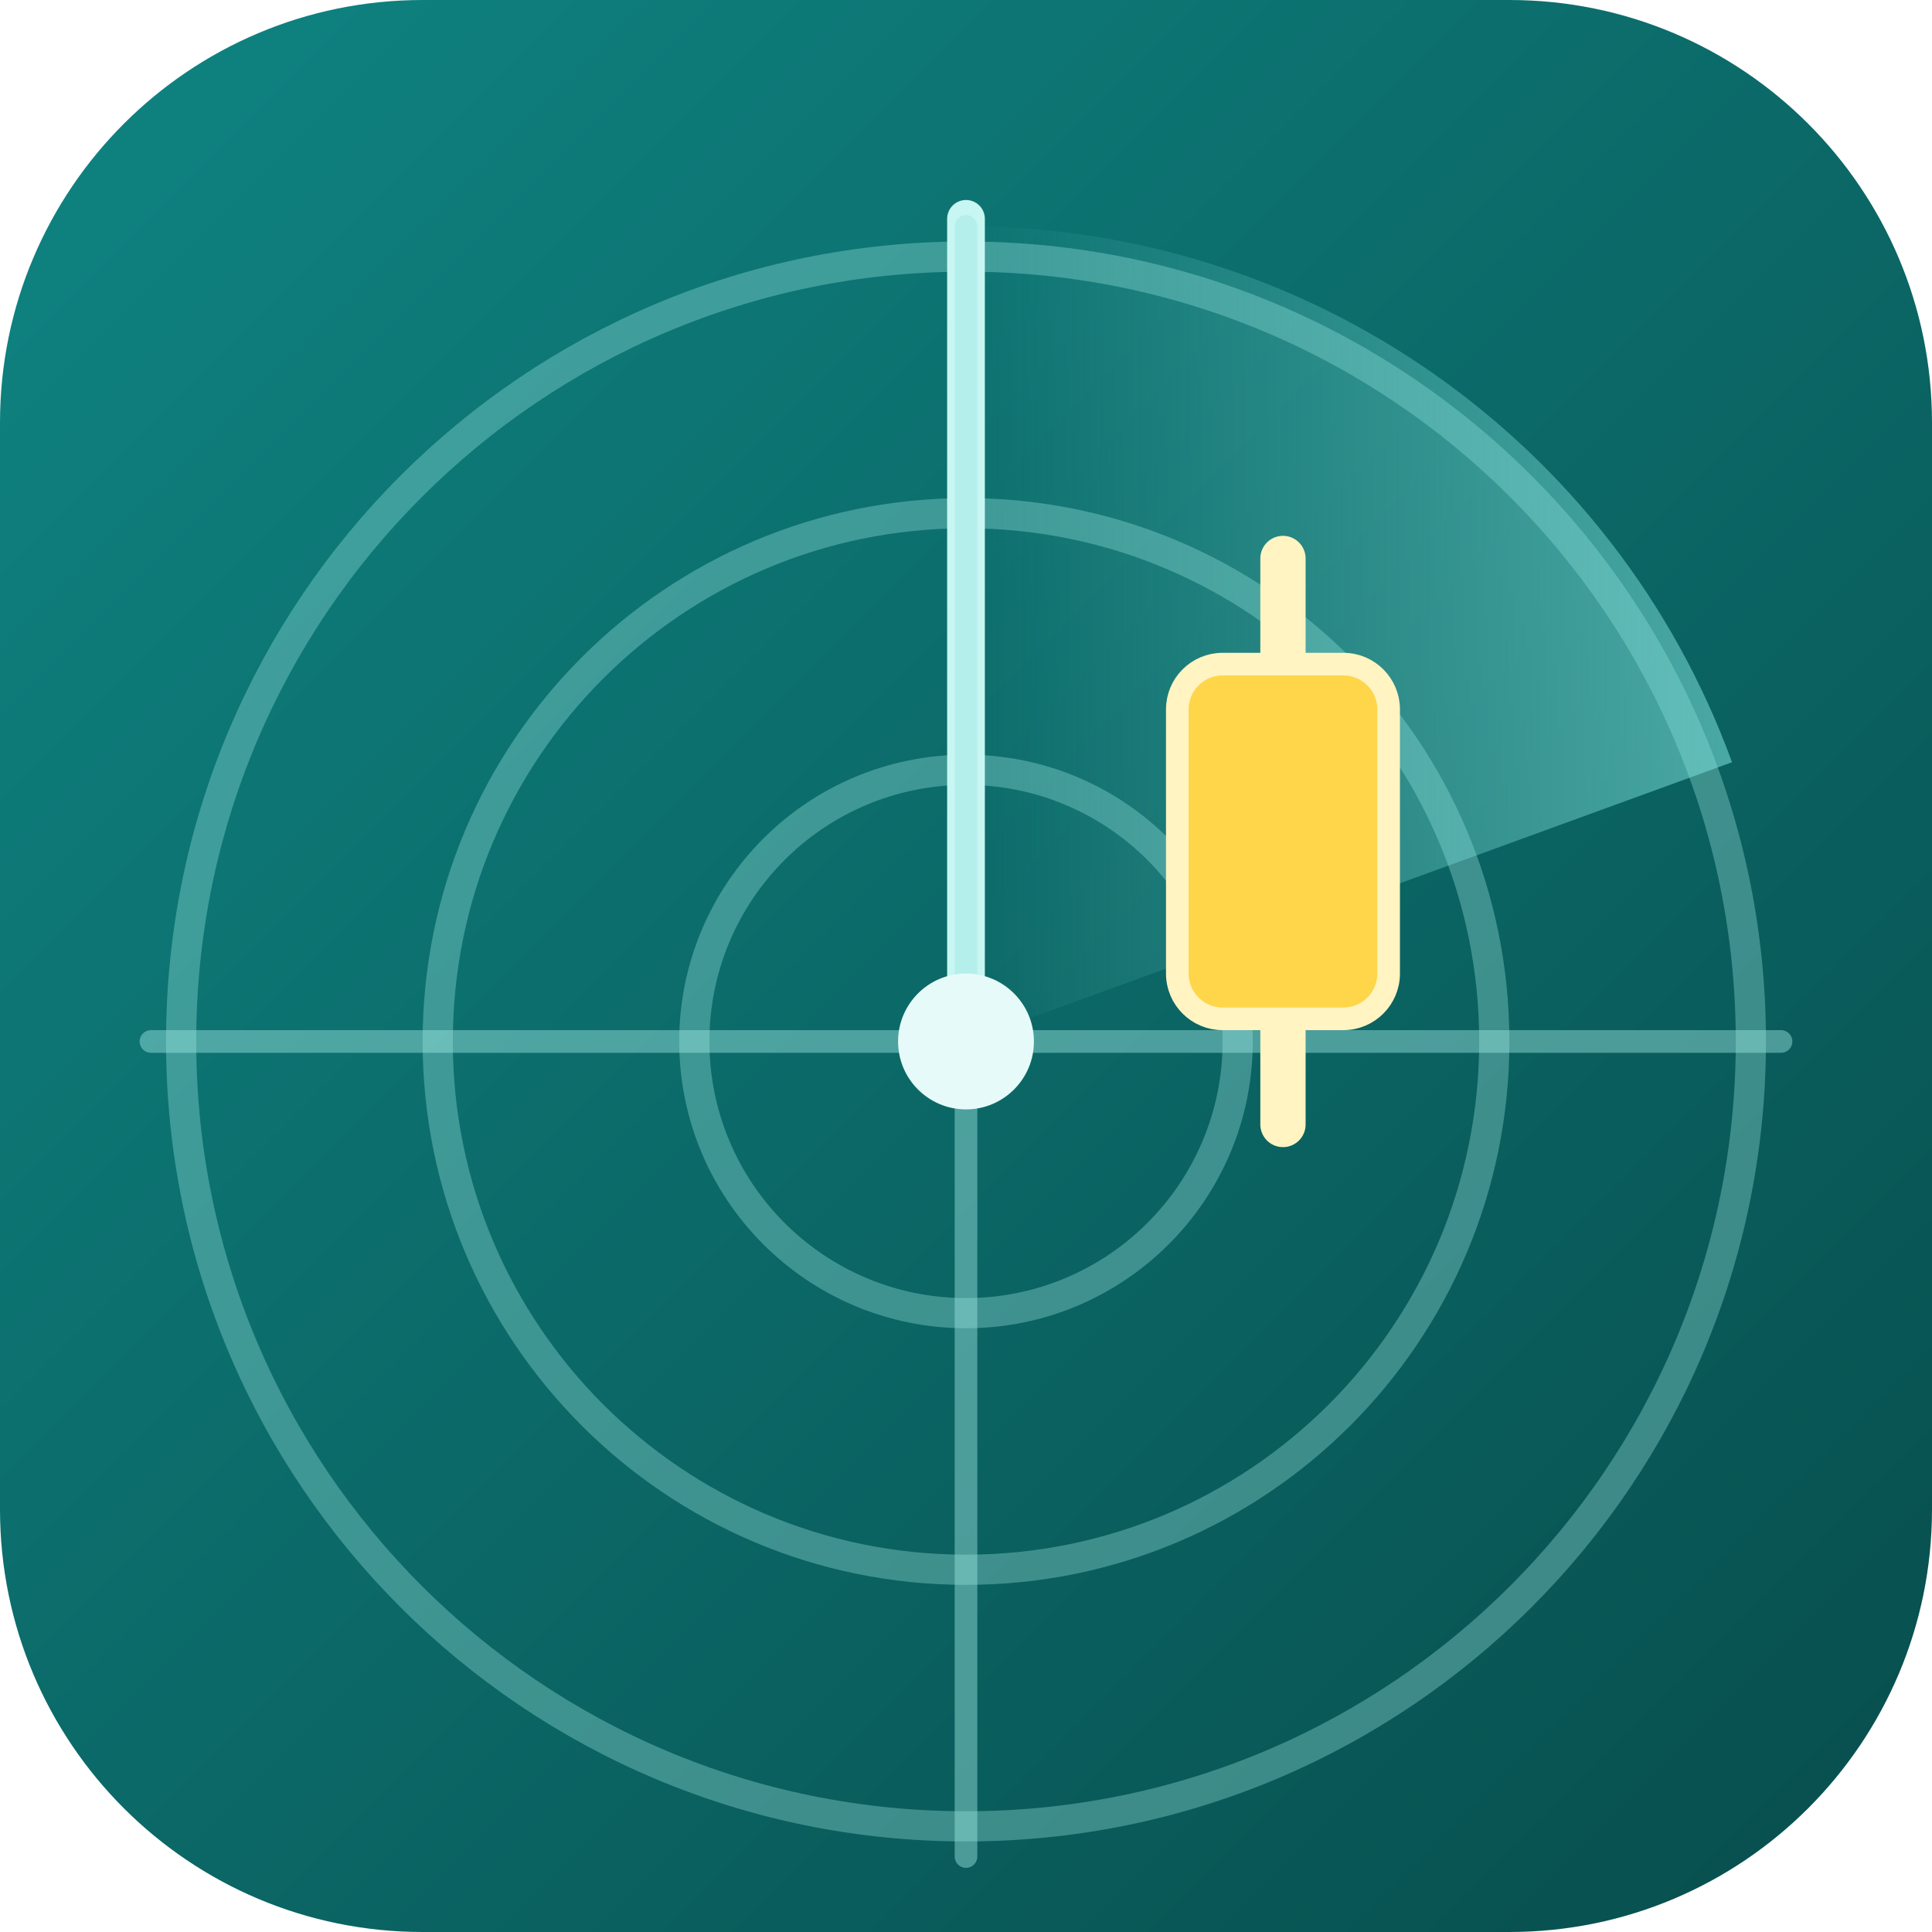
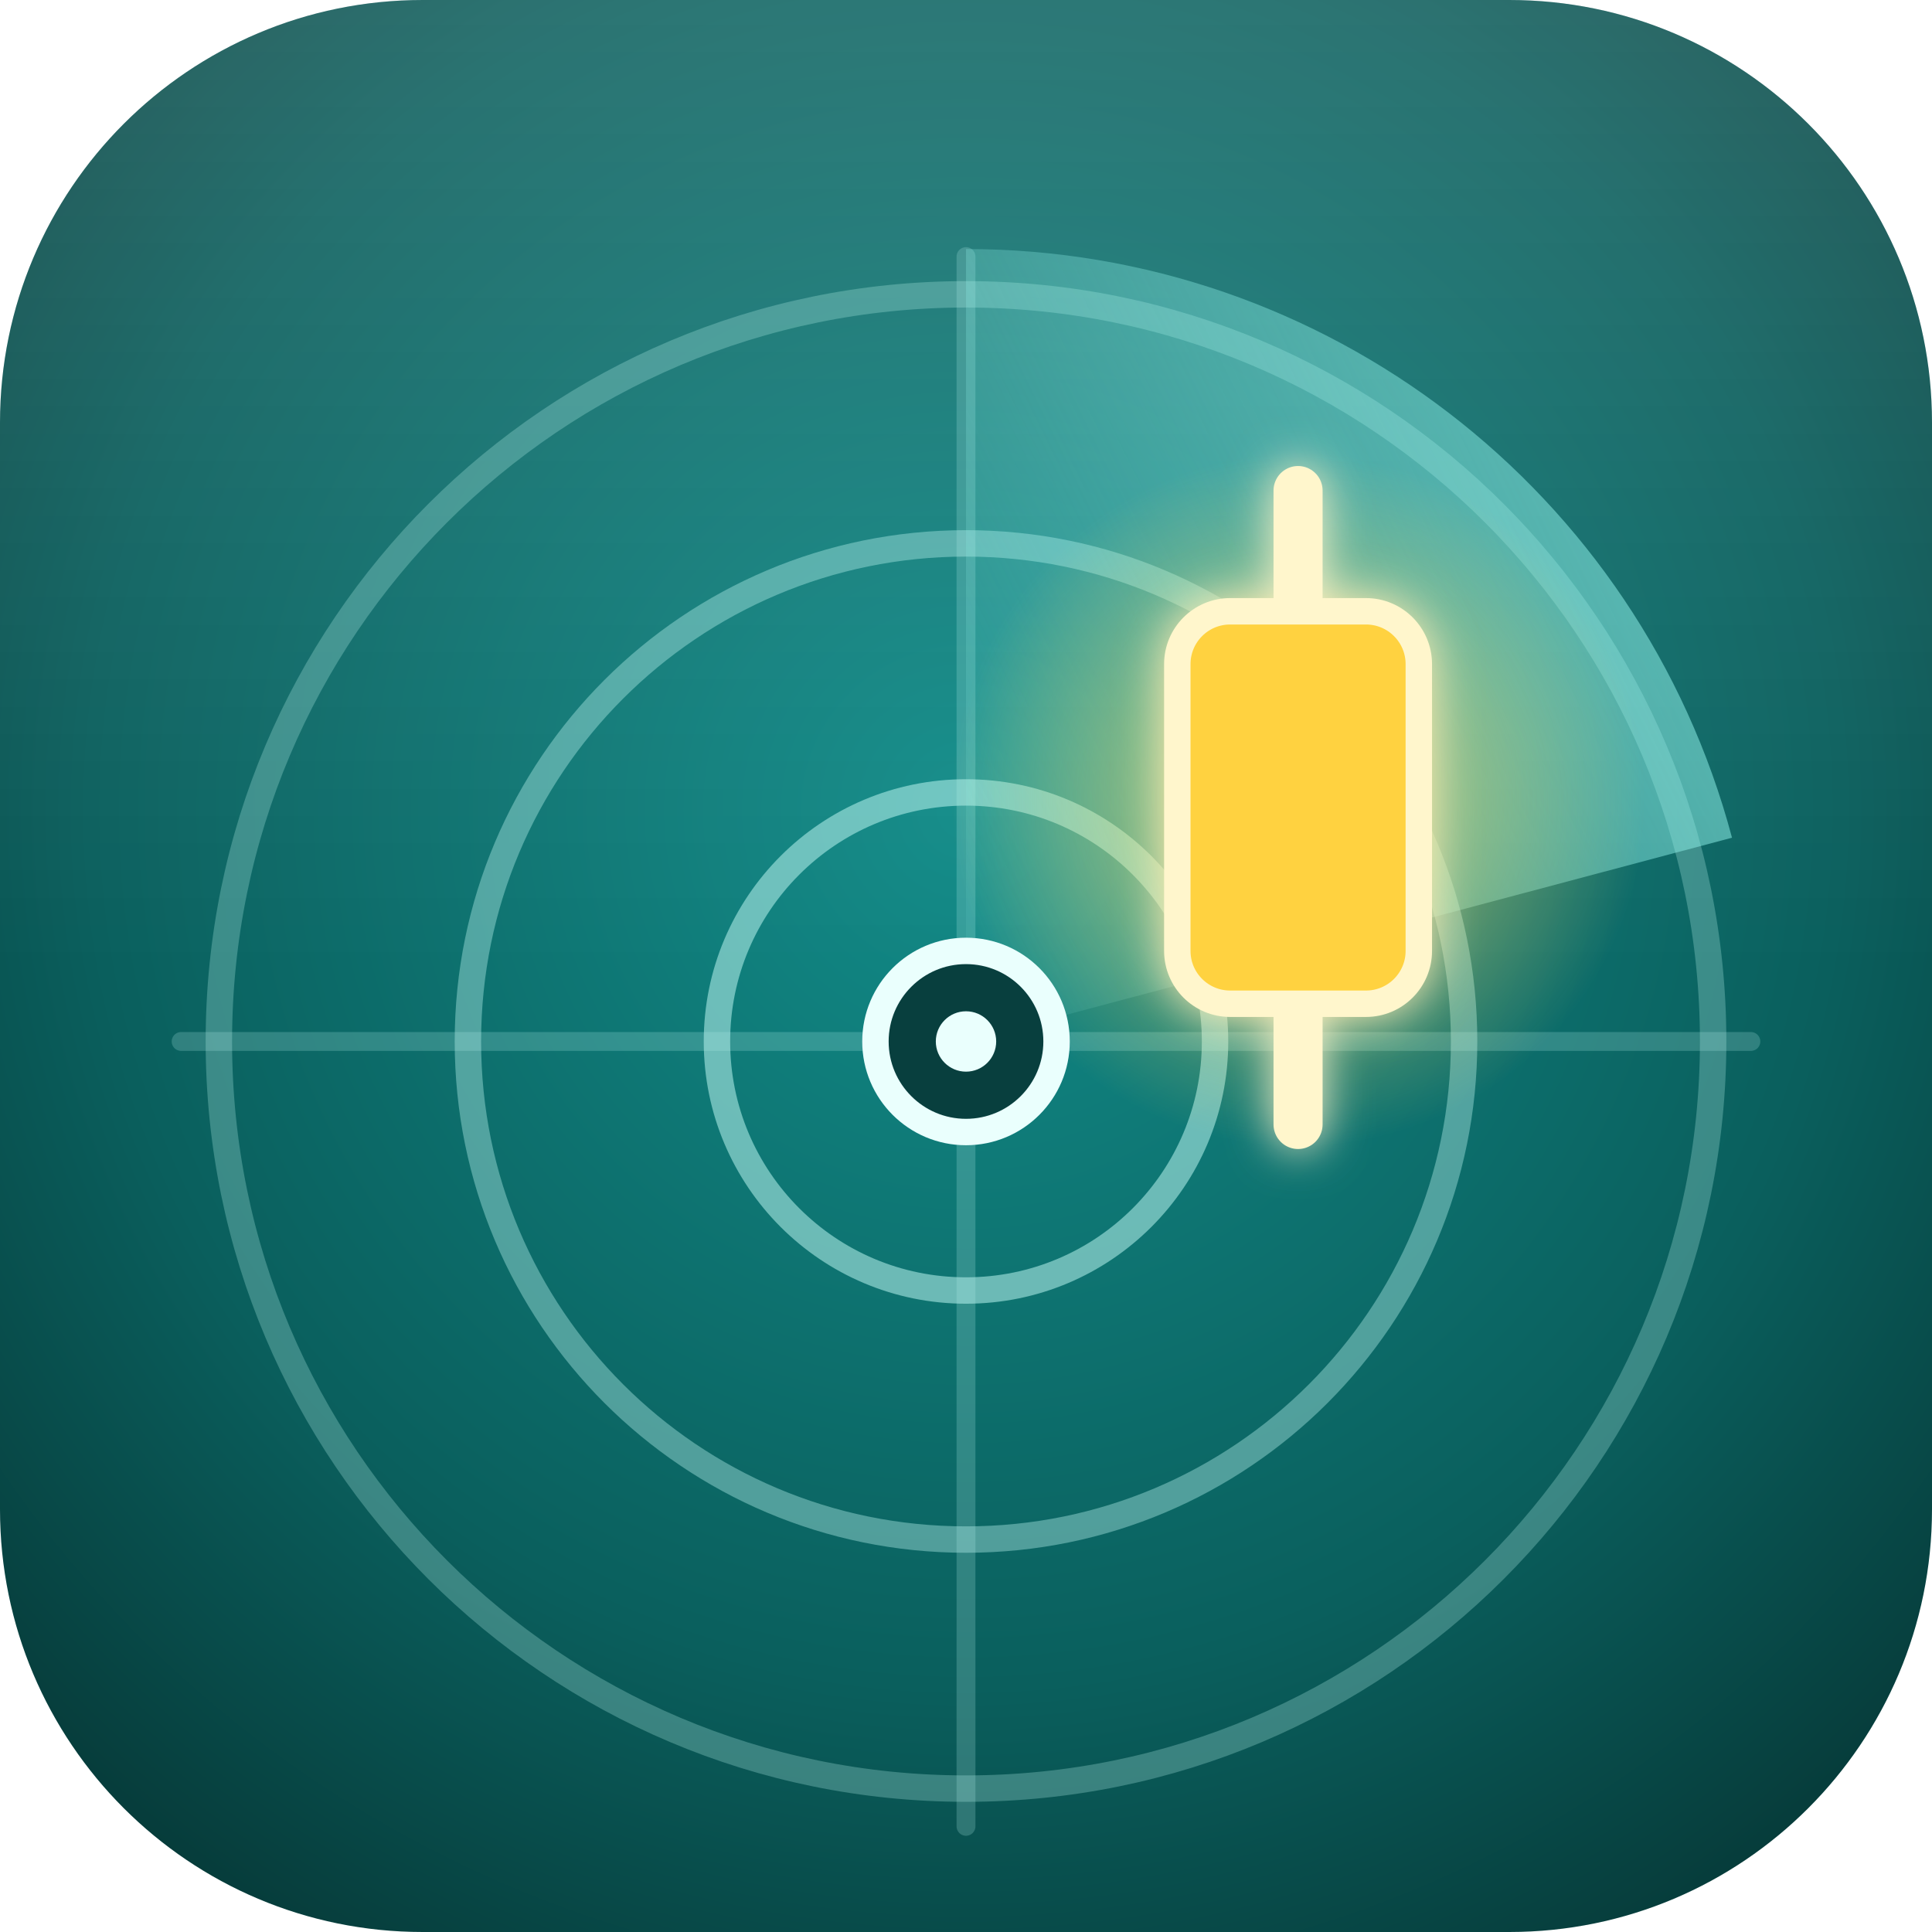
<svg xmlns="http://www.w3.org/2000/svg" viewBox="0 0 512 512" width="512" height="512">
  <defs>
-     <linearGradient id="bg" x1="0" y1="0" x2="1" y2="1">
-       <stop offset="0" stop-color="#0f8583" />
-       <stop offset="1" stop-color="#074d4c" />
+     <radialGradient id="bg" cx="0.5" cy="0.42" r="0.75">
+       <stop offset="0" stop-color="#128c89" />
+       <stop offset="0.6" stop-color="#0a5f5d" />
+       <stop offset="1" stop-color="#05302f" />
+     </radialGradient>
+     <linearGradient id="sheen" x1="0" y1="0" x2="0" y2="1">
+       <stop offset="0" stop-color="#ffffff" stop-opacity="0.14" />
+       <stop offset="0.5" stop-color="#ffffff" stop-opacity="0" />
    </linearGradient>
-     <linearGradient id="sweep" x1="0" y1="0" x2="1" y2="0">
-       <stop offset="0" stop-color="#7fe3dc" stop-opacity="0" />
-       <stop offset="1" stop-color="#7fe3dc" stop-opacity="0.55" />
+     <linearGradient id="sweep" gradientUnits="userSpaceOnUse" x1="256" y1="276" x2="470" y2="170">
+       <stop offset="0" stop-color="#8ff2ea" stop-opacity="0.05" />
+       <stop offset="1" stop-color="#8ff2ea" stop-opacity="0.6" />
    </linearGradient>
+     <radialGradient id="halo" cx="0.5" cy="0.5" r="0.5">
+       <stop offset="0" stop-color="#ffe066" stop-opacity="0.75" />
+       <stop offset="1" stop-color="#ffe066" stop-opacity="0" />
+     </radialGradient>
+     <filter id="glow" x="-50%" y="-50%" width="200%" height="200%">
+       <feGaussianBlur stdDeviation="6" result="b" />
+       <feMerge>
+         <feMergeNode in="b" />
+         <feMergeNode in="SourceGraphic" />
+       </feMerge>
+     </filter>
    <clipPath id="round">
      <rect width="512" height="512" rx="112" />
    </clipPath>
  </defs>
  <rect width="512" height="512" rx="112" fill="url(#bg)" />
-   <g clip-path="url(#round)" fill="none" stroke="#9fe8e3" stroke-opacity="0.35" stroke-width="8">
-     <circle cx="256" cy="276" r="72" />
-     <circle cx="256" cy="276" r="140" />
-     <circle cx="256" cy="276" r="208" />
+   <rect width="512" height="512" rx="112" fill="url(#sheen)" />
+   <g clip-path="url(#round)">
+     <g fill="none" stroke="#b9f3ee" stroke-linecap="round">
+       <circle cx="256" cy="276" r="66" stroke-width="7" stroke-opacity="0.55" />
+       <circle cx="256" cy="276" r="132" stroke-width="7" stroke-opacity="0.4" />
+       <circle cx="256" cy="276" r="198" stroke-width="7" stroke-opacity="0.28" />
+     </g>
+     <g stroke="#b9f3ee" stroke-opacity="0.22" stroke-width="5" stroke-linecap="round">
+       <line x1="48" y1="276" x2="464" y2="276" />
+       <line x1="256" y1="68" x2="256" y2="484" />
+     </g>
+     <path d="M256 276 L256 66 A210 210 0 0 1 459 222 Z" fill="url(#sweep)" />
+     <line x1="256" y1="276" x2="256" y2="66" stroke="#eafffd" stroke-width="11" stroke-linecap="round" filter="url(#glow)" />
+     <circle cx="344" cy="212" r="92" fill="url(#halo)" />
+     <g filter="url(#glow)">
+       <line x1="344" y1="130" x2="344" y2="298" stroke="#fff6cc" stroke-width="13" stroke-linecap="round" />
+       <rect x="312" y="162" width="64" height="104" rx="14" fill="#ffd23f" stroke="#fff6cc" stroke-width="7" />
+     </g>
+     <circle cx="256" cy="276" r="24" fill="#083f3e" stroke="#eafffd" stroke-width="7" />
+     <circle cx="256" cy="276" r="8" fill="#eafffd" />
  </g>
-   <path d="M256 276 L256 60 A216 216 0 0 1 459 202 Z" fill="url(#sweep)" clip-path="url(#round)" />
-   <line x1="256" y1="276" x2="256" y2="58" stroke="#c8f6f2" stroke-width="10" stroke-linecap="round" />
-   <g stroke="#9fe8e3" stroke-opacity="0.45" stroke-width="6" stroke-linecap="round">
-     <line x1="40" y1="276" x2="472" y2="276" />
-     <line x1="256" y1="60" x2="256" y2="492" />
-   </g>
-   <g>
-     <line x1="340" y1="148" x2="340" y2="298" stroke="#fff4c2" stroke-width="12" stroke-linecap="round" />
-     <rect x="312" y="176" width="56" height="94" rx="12" fill="#ffd54a" stroke="#fff4c2" stroke-width="6" />
-   </g>
-   <circle cx="256" cy="276" r="18" fill="#e6fbf9" />
</svg>
